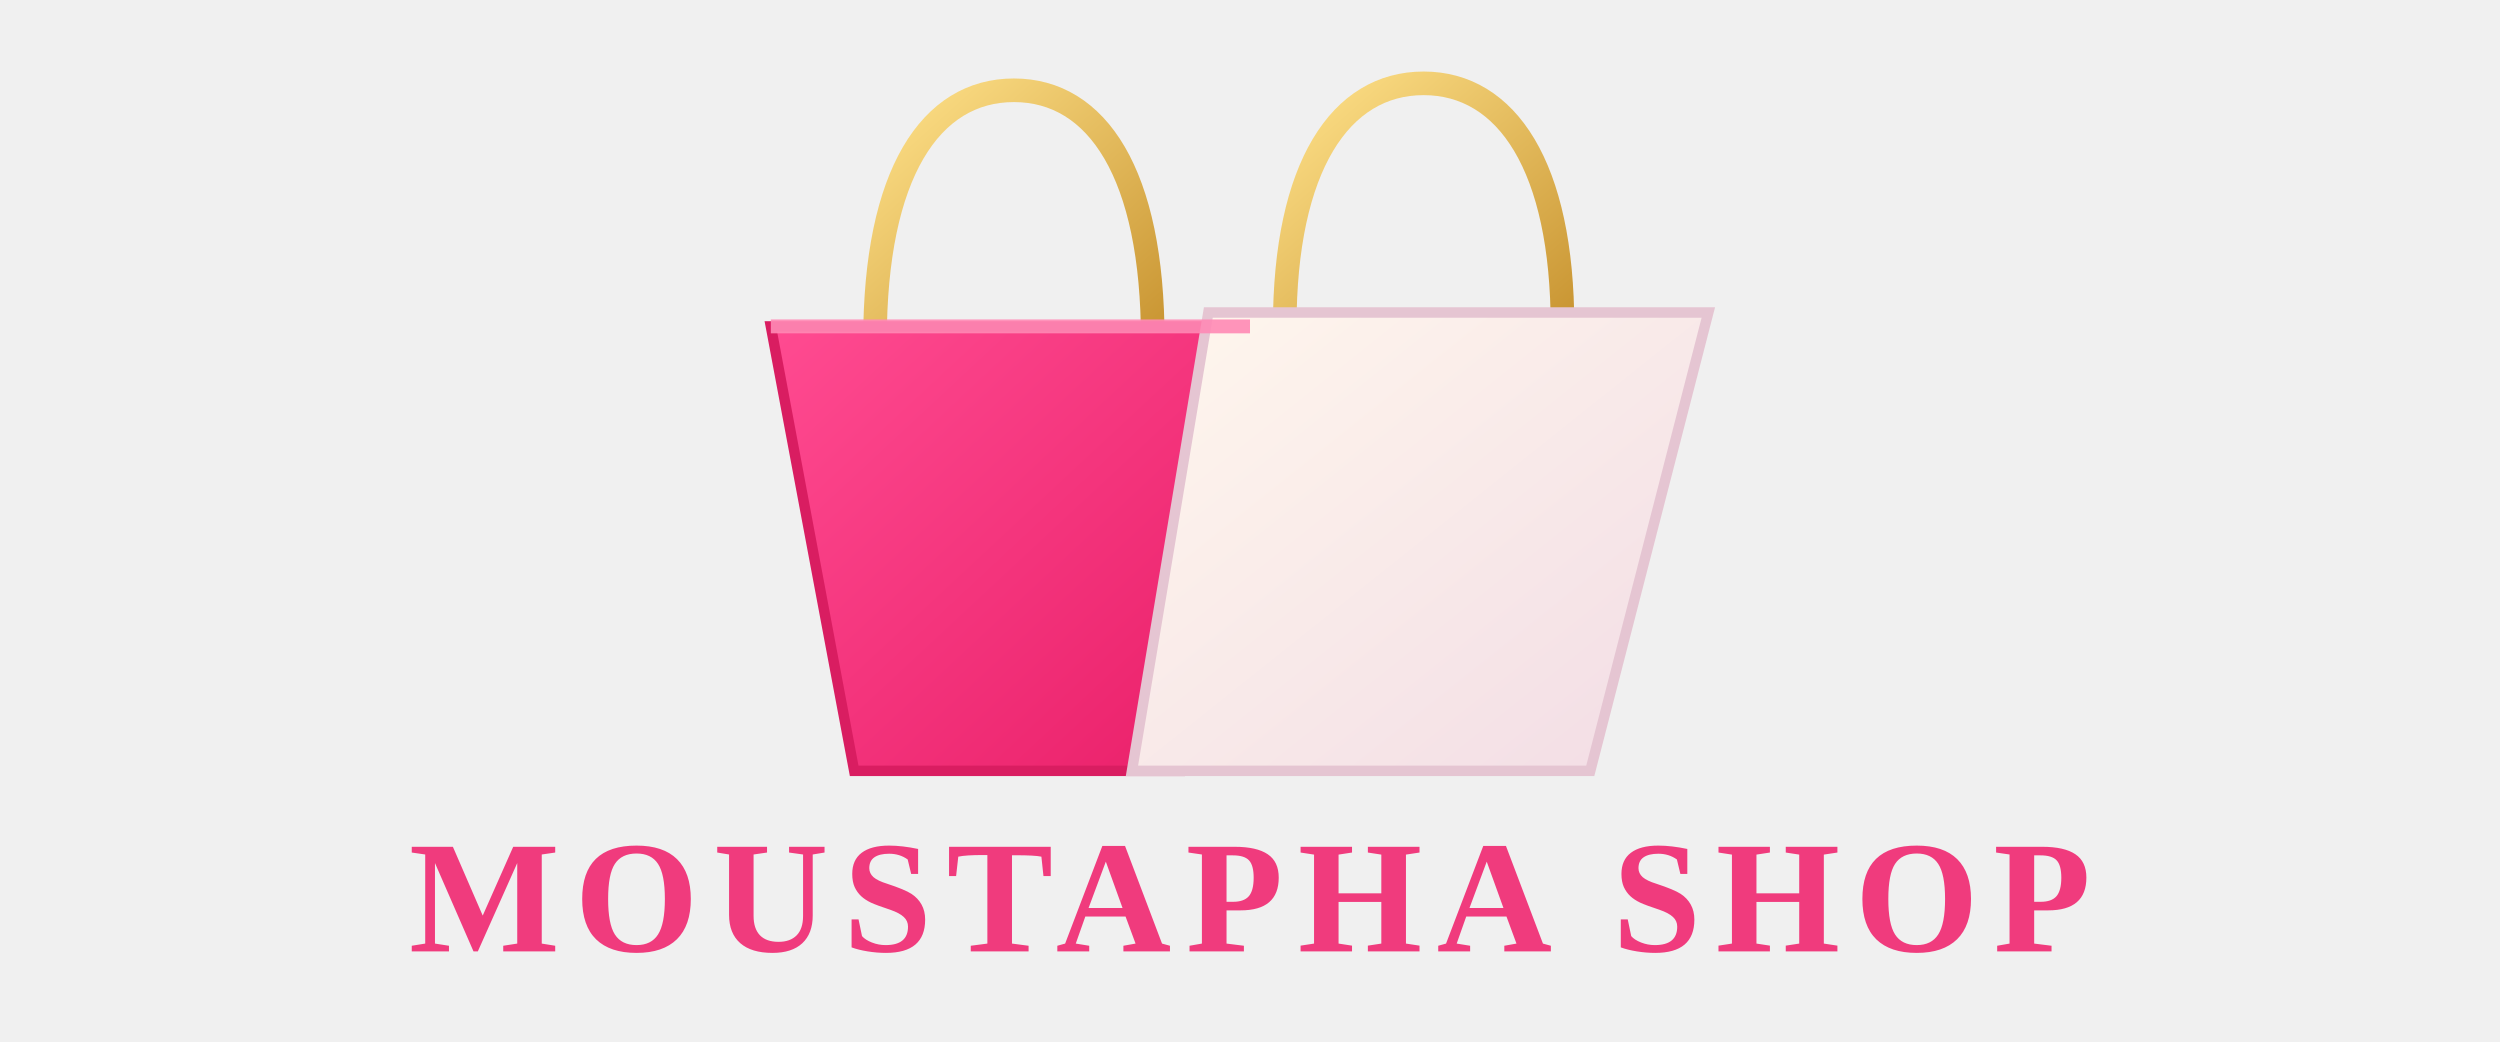
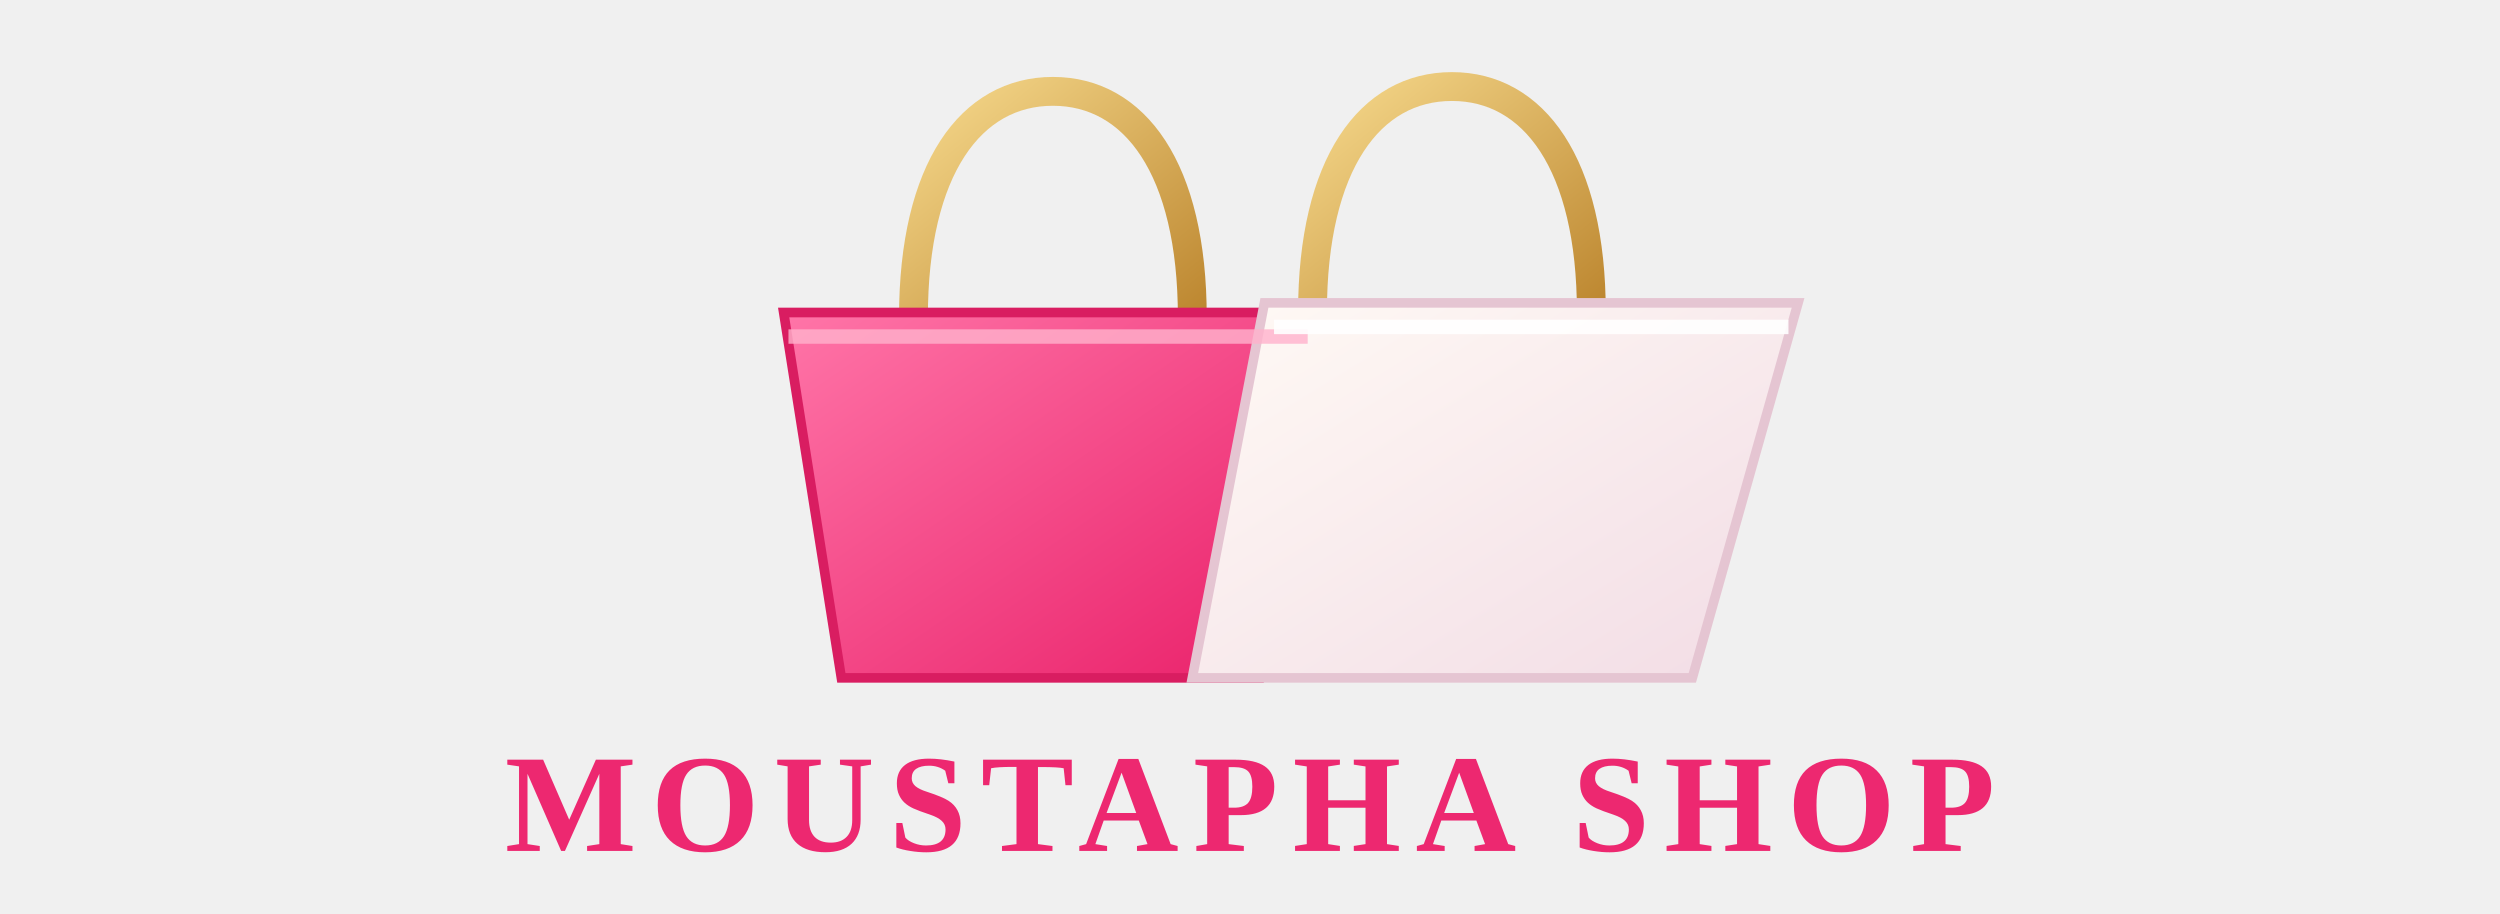
- <svg xmlns="http://www.w3.org/2000/svg" viewBox="0 0 360 150" role="img" aria-labelledby="title desc">
+ <svg xmlns="http://www.w3.org/2000/svg" viewBox="0 0 520 190" role="img" aria-labelledby="title desc">
  <defs>
-     <linearGradient id="bagPink" x1="0" y1="0" x2="1" y2="1">
-       <stop offset="0" stop-color="#ff4b91" />
+     <linearGradient id="pinkBag" x1="0" y1="0" x2="1" y2="1">
+       <stop offset="0" stop-color="#ff75a8" />
      <stop offset="1" stop-color="#e91e68" />
    </linearGradient>
-     <linearGradient id="bagCream" x1="0" y1="0" x2="1" y2="1">
-       <stop offset="0" stop-color="#fff7ed" />
+     <linearGradient id="ivoryBag" x1="0" y1="0" x2="1" y2="1">
+       <stop offset="0" stop-color="#fffaf5" />
      <stop offset="1" stop-color="#f2dce5" />
    </linearGradient>
-     <linearGradient id="handle" x1="0" y1="0" x2="1" y2="1">
-       <stop offset="0" stop-color="#ffe28a" />
-       <stop offset="1" stop-color="#c99532" />
+     <linearGradient id="goldHandle" x1="0" y1="0" x2="1" y2="1">
+       <stop offset="0" stop-color="#f6d98c" />
+       <stop offset="1" stop-color="#bd8730" />
    </linearGradient>
  </defs>
-   <g stroke="url(#handle)" stroke-width="3.4" fill="none" stroke-linecap="round">
-     <path d="M126 49c0-24 8-36 20-36s20 12 20 36" />
-     <path d="M185 47c0-23 8-35 20-35s20 12 20 35" />
+   <g fill="none" stroke="url(#goldHandle)" stroke-width="6" stroke-linecap="round">
+     <path d="M190 66c0-31 12-47 29-47s29 16 29 47" />
+     <path d="M273 65c0-31 12-47 29-47s29 16 29 47" />
  </g>
-   <path d="M111 47h69l-10 64h-47z" fill="url(#bagPink)" stroke="#d91d61" stroke-width="1.5" />
-   <path d="M174 45h72l-17 66h-66z" fill="url(#bagCream)" stroke="#e5c5d2" stroke-width="1.5" />
-   <path d="M111 47h69" stroke="#ff8ab5" stroke-width="2" opacity=".9" />
-   <text x="180" y="137" text-anchor="middle" fill="#f03b7d" font-family="Georgia,'Times New Roman',serif" font-size="23" font-weight="700" letter-spacing="2.1">MOUSTAPHA SHOP</text>
+   <path d="M163 65h111l-12 76h-87z" fill="url(#pinkBag)" stroke="#d91d61" stroke-width="2" />
+   <path d="M263 63h111l-22 78h-104z" fill="url(#ivoryBag)" stroke="#e5c5d2" stroke-width="2" />
+   <path d="M164 70h108" stroke="#ffb2cc" stroke-width="3" opacity=".8" />
+   <path d="M265 68h107" stroke="#fff" stroke-width="3" opacity=".9" />
+   <text x="260" y="177" text-anchor="middle" fill="#ed2870" font-family="Georgia, 'Times New Roman', serif" font-size="29" font-weight="700" letter-spacing="3">MOUSTAPHA SHOP</text>
</svg>
